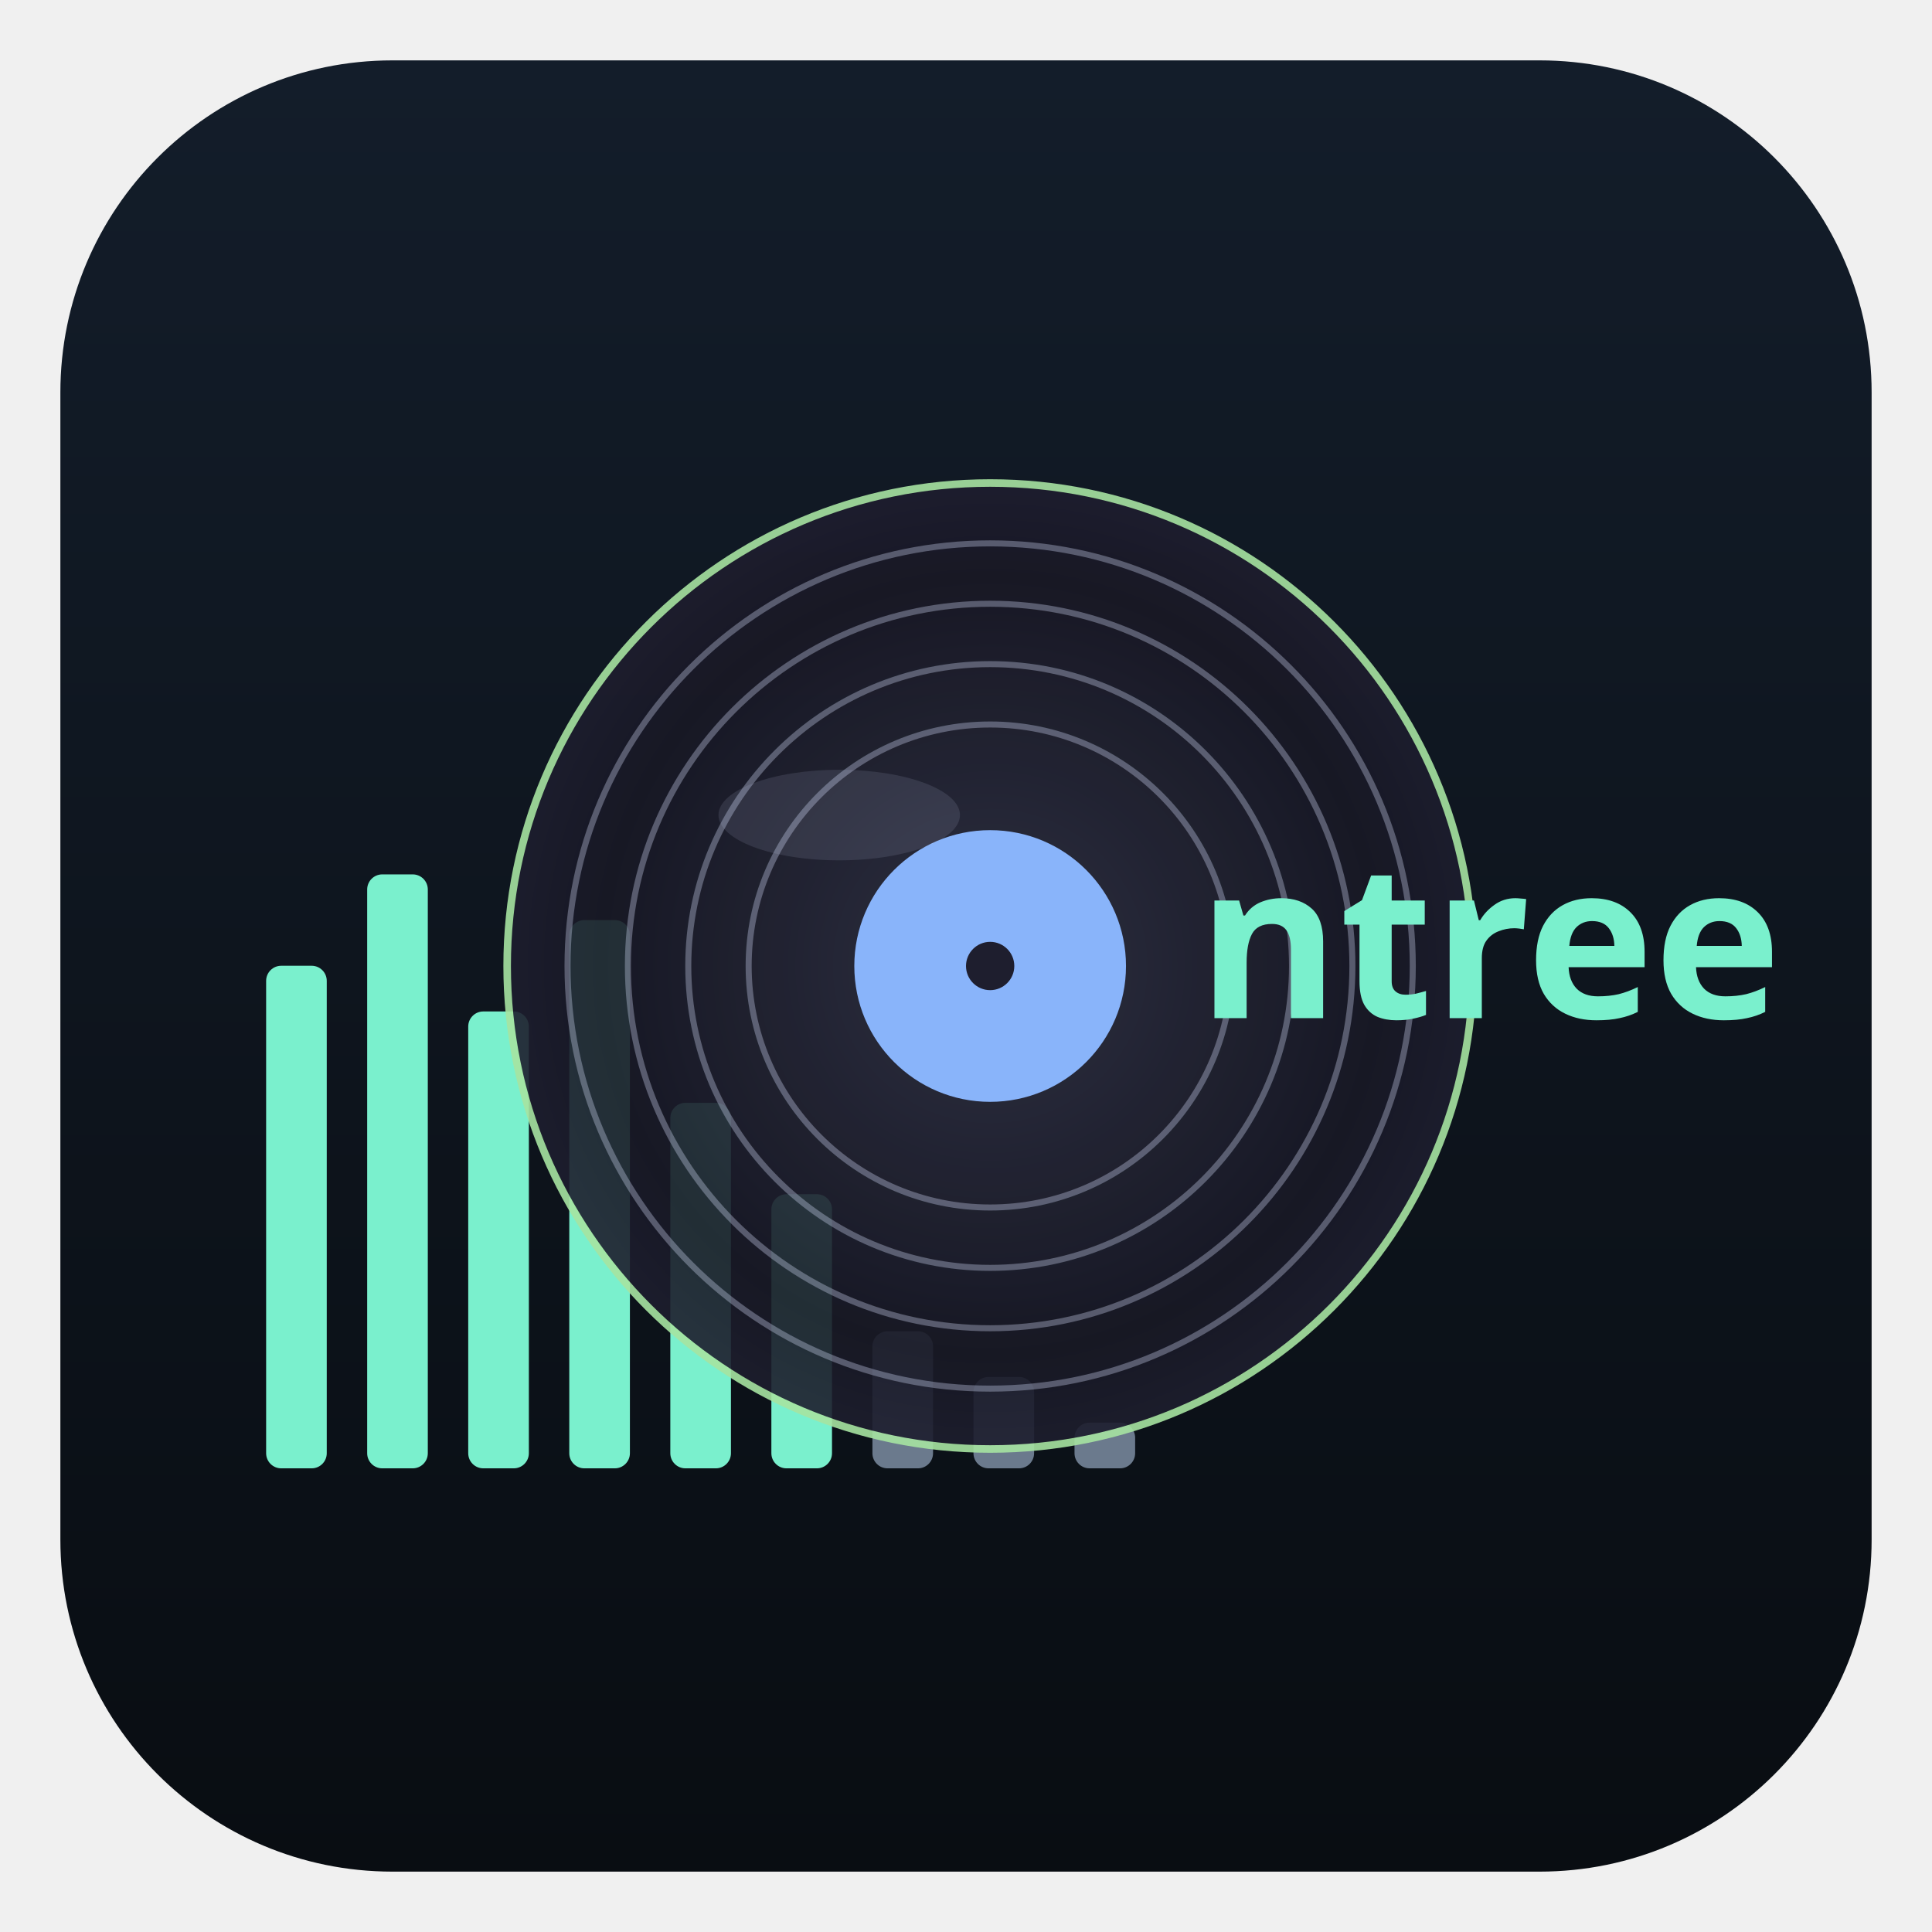
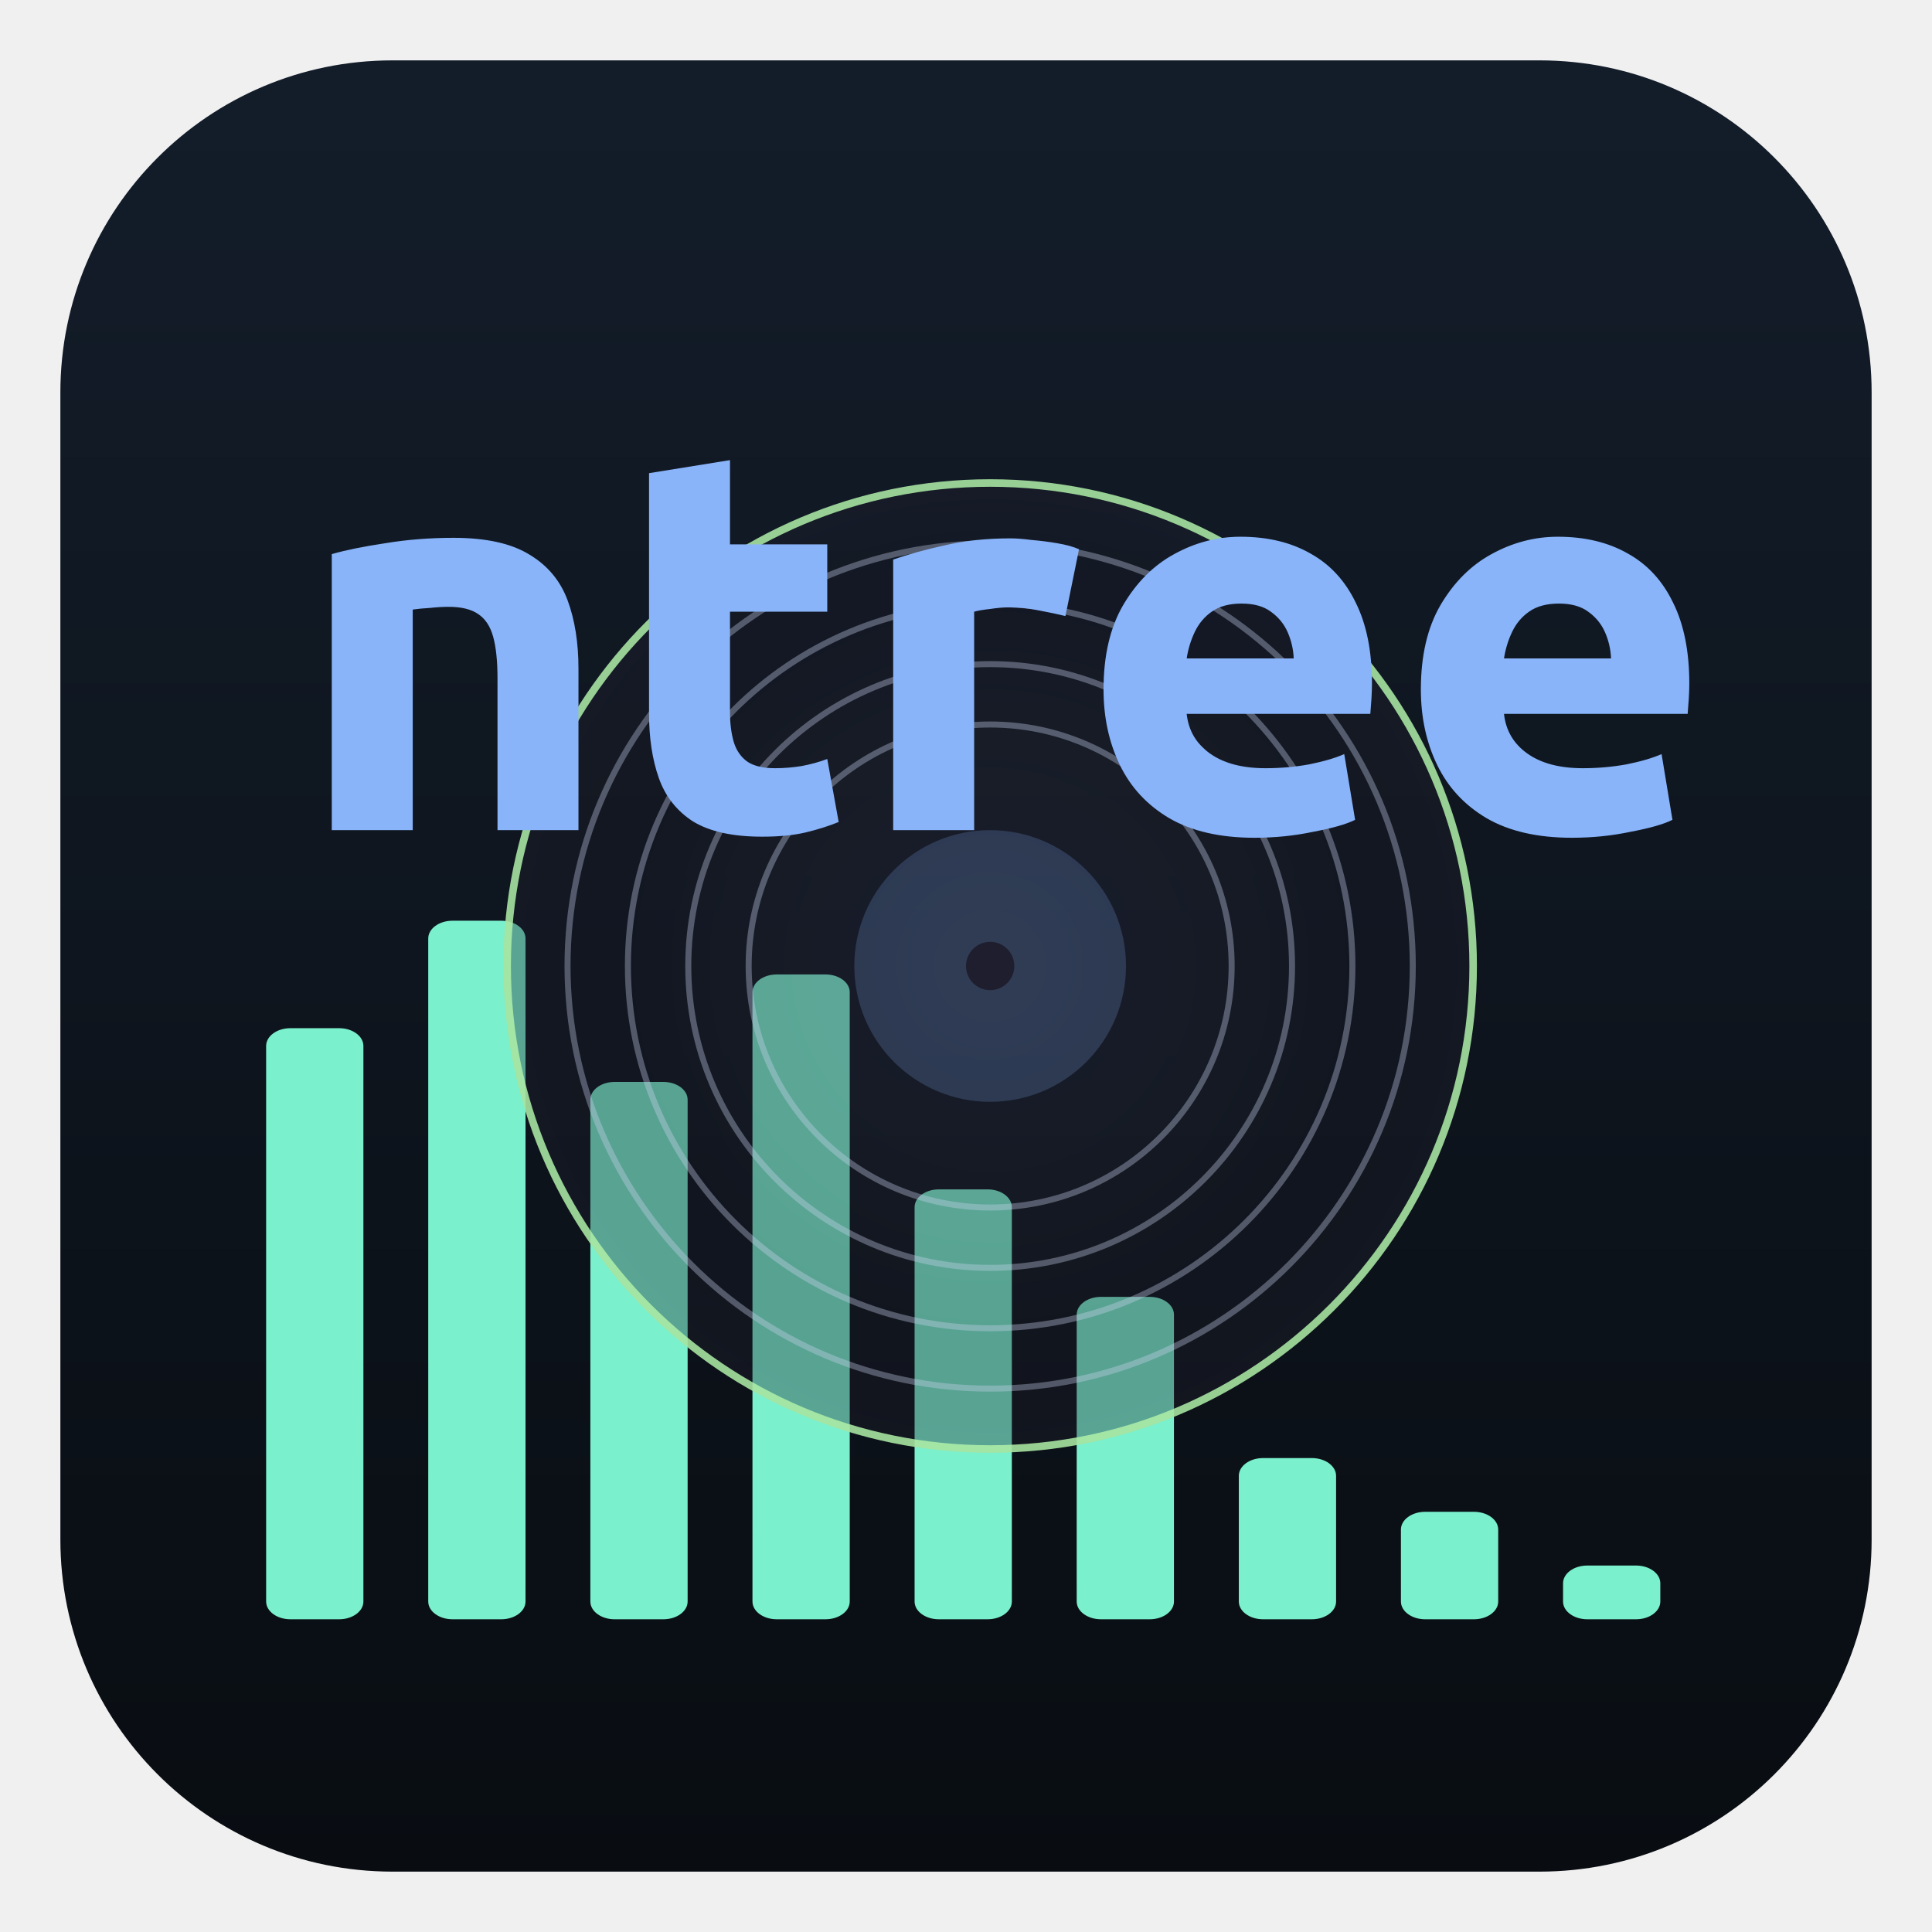
- <svg xmlns="http://www.w3.org/2000/svg" width="128" height="128" viewBox="0 0 128 128" version="1.1" id="svg12">
-   <defs id="defs2">
-     <linearGradient id="bg" x1="0" y1="0" x2="0" y2="1">
-       <stop offset="0%" stop-color="#131d2a" id="stop1" />
-       <stop offset="100%" stop-color="#090d12" id="stop2" />
+ <svg xmlns="http://www.w3.org/2000/svg" width="128" height="128" viewBox="0 0 128 128" fill="none">
+   <g id="ntree 2">
+     <path id="rect2" d="M102 4H26C13.85 4 4 13.85 4 26V102C4 114.15 13.85 124 26 124H102C114.15 124 124 114.15 124 102V26C124 13.85 114.15 4 102 4Z" fill="url(#paint0_linear_3311_2)" />
+     <g id="g9">
+       <path id="rect4" d="M22.472 68.12H19.236C18.35 68.12 17.632 68.647 17.632 69.296V106.105C17.632 106.754 18.35 107.281 19.236 107.281H22.472C23.358 107.281 24.076 106.754 24.076 106.105V69.296C24.076 68.647 23.358 68.12 22.472 68.12Z" fill="#7AF0CD" />
+       <path id="rect5" d="M33.212 61H29.977C29.091 61 28.372 61.527 28.372 62.176V106.105C28.372 106.754 29.091 107.281 29.977 107.281H33.212C34.098 107.281 34.817 106.754 34.817 106.105V62.176C34.817 61.527 34.098 61 33.212 61Z" fill="#7AF0CD" />
+       <path id="rect6" d="M43.953 71.68H40.717C39.831 71.68 39.113 72.207 39.113 72.856V106.105C39.113 106.754 39.831 107.281 40.717 107.281H43.953C44.839 107.281 45.557 106.754 45.557 106.105V72.856C45.557 72.207 44.839 71.68 43.953 71.68Z" fill="#7AF0CD" />
+       <path id="rect7" d="M54.693 64.56H51.458C50.572 64.56 49.853 65.087 49.853 65.736V106.105C49.853 106.754 50.572 107.281 51.458 107.281H54.693C55.579 107.281 56.297 106.754 56.297 106.105V65.736C56.297 65.087 55.579 64.56 54.693 64.56Z" fill="#7AF0CD" />
+       <path id="rect8" d="M65.434 78.8H62.198C61.312 78.8 60.594 79.327 60.594 79.977V106.105C60.594 106.754 61.312 107.281 62.198 107.281H65.434C66.32 107.281 67.038 106.754 67.038 106.105V79.977C67.038 79.327 66.32 78.8 65.434 78.8Z" fill="#7AF0CD" />
+       <path id="rect9" d="M76.174 85.921H72.939C72.052 85.921 71.334 86.447 71.334 87.097V106.105C71.334 106.754 72.052 107.281 72.939 107.281H76.174C77.06 107.281 77.778 106.754 77.778 106.105V87.097C77.778 86.447 77.06 85.921 76.174 85.921Z" fill="#7AF0CD" />
+     </g>
+     <g id="g12">
+       <path id="rect10" d="M86.915 96.601H83.679C82.793 96.601 82.075 97.127 82.075 97.777V106.105C82.075 106.754 82.793 107.281 83.679 107.281H86.915C87.801 107.281 88.519 106.754 88.519 106.105V97.777C88.519 97.127 87.801 96.601 86.915 96.601Z" fill="#7AF0CD" />
+       <path id="rect11" d="M97.655 100.161H94.419C93.534 100.161 92.815 100.687 92.815 101.337V106.105C92.815 106.754 93.534 107.281 94.419 107.281H97.655C98.541 107.281 99.26 106.754 99.26 106.105V101.337C99.26 100.687 98.541 100.161 97.655 100.161Z" fill="#7AF0CD" />
+       <path id="rect12" d="M108.396 103.721H105.16C104.274 103.721 103.556 104.247 103.556 104.897V106.105C103.556 106.754 104.274 107.281 105.16 107.281H108.396C109.282 107.281 110 106.754 110 106.105V104.897C110 104.247 109.282 103.721 108.396 103.721Z" fill="#7AF0CD" />
+     </g>
+     <g id="svg12-3">
+       <path id="circle6" opacity="0.9" d="M65.6 96C83.273 96 97.6 81.673 97.6 64C97.6 46.327 83.273 32 65.6 32C47.927 32 33.6 46.327 33.6 64C33.6 81.673 47.927 96 65.6 96Z" fill="url(#paint1_radial_3311_2)" fill-opacity="0.4" stroke="#A6E3A1" stroke-width="0.5" />
+       <g id="g10" opacity="0.35">
+         <path id="circle7" d="M65.6 92C81.064 92 93.6 79.464 93.6 64C93.6 48.536 81.064 36 65.6 36C50.136 36 37.6 48.536 37.6 64C37.6 79.464 50.136 92 65.6 92Z" stroke="#CDD6F4" stroke-width="0.4" />
+         <path id="circle8" d="M65.6 88C78.855 88 89.6 77.255 89.6 64C89.6 50.745 78.855 40 65.6 40C52.345 40 41.6 50.745 41.6 64C41.6 77.255 52.345 88 65.6 88Z" stroke="#CDD6F4" stroke-width="0.4" />
+         <path id="circle9" d="M65.6 84C76.646 84 85.6 75.046 85.6 64C85.6 52.954 76.646 44 65.6 44C54.554 44 45.6 52.954 45.6 64C45.6 75.046 54.554 84 65.6 84Z" stroke="#CDD6F4" stroke-width="0.4" />
+         <path id="circle10" d="M65.6 80C74.437 80 81.6 72.837 81.6 64C81.6 55.163 74.437 48 65.6 48C56.763 48 49.6 55.163 49.6 64C49.6 72.837 56.763 80 65.6 80Z" stroke="#CDD6F4" stroke-width="0.4" />
+       </g>
+       <path id="circle11" d="M65.6 73C70.571 73 74.6 68.971 74.6 64C74.6 59.029 70.571 55 65.6 55C60.629 55 56.6 59.029 56.6 64C56.6 68.971 60.629 73 65.6 73Z" fill="#89B4FA" fill-opacity="0.2" />
+       <path id="circle12" d="M65.6 65.6C66.484 65.6 67.2 64.884 67.2 64C67.2 63.116 66.484 62.4 65.6 62.4C64.716 62.4 64 63.116 64 64C64 64.884 64.716 65.6 65.6 65.6Z" fill="#1E1E2E" />
+     </g>
+     <path id="ntree" d="M21.981 55V36.712C22.893 36.448 24.069 36.208 25.509 35.992C26.949 35.752 28.461 35.632 30.045 35.632C32.205 35.632 33.885 36.004 35.085 36.748C36.285 37.468 37.125 38.476 37.605 39.772C38.085 41.068 38.325 42.58 38.325 44.308V55H32.961V44.956C32.961 43.804 32.865 42.88 32.673 42.184C32.481 41.488 32.145 40.984 31.665 40.672C31.209 40.36 30.561 40.204 29.721 40.204C29.337 40.204 28.929 40.228 28.497 40.276C28.065 40.3 27.681 40.336 27.345 40.384V55H21.981ZM50.488 55.432C48.544 55.432 47.02 55.096 45.916 54.424C44.836 53.728 44.08 52.768 43.648 51.544C43.216 50.32 43 48.892 43 47.26V31.348L48.364 30.484V36.064H54.808V40.528H48.364V47.188C48.364 47.932 48.448 48.592 48.616 49.168C48.784 49.72 49.084 50.152 49.516 50.464C49.948 50.752 50.56 50.896 51.352 50.896C51.928 50.896 52.516 50.848 53.116 50.752C53.74 50.632 54.304 50.476 54.808 50.284L55.564 54.46C54.916 54.724 54.196 54.952 53.404 55.144C52.612 55.336 51.64 55.432 50.488 55.432ZM59.176 55V37.072C60.136 36.736 61.264 36.424 62.56 36.136C63.88 35.824 65.344 35.668 66.952 35.668C67.336 35.668 67.804 35.704 68.356 35.776C68.932 35.824 69.496 35.896 70.048 35.992C70.624 36.088 71.104 36.22 71.488 36.388L70.588 40.816C70.108 40.696 69.544 40.576 68.896 40.456C68.248 40.312 67.552 40.24 66.808 40.24C66.472 40.24 66.064 40.276 65.584 40.348C65.128 40.396 64.78 40.456 64.54 40.528V55H59.176ZM83.12 55.504C80.84 55.504 78.956 55.072 77.468 54.208C76.004 53.344 74.912 52.168 74.192 50.68C73.472 49.192 73.112 47.524 73.112 45.676C73.112 43.444 73.544 41.584 74.408 40.096C75.296 38.584 76.424 37.456 77.792 36.712C79.184 35.944 80.648 35.56 82.184 35.56C83.984 35.56 85.532 35.932 86.828 36.676C88.124 37.396 89.12 38.476 89.816 39.916C90.536 41.356 90.896 43.144 90.896 45.28C90.896 45.592 90.884 45.94 90.86 46.324C90.836 46.684 90.812 47.008 90.788 47.296H78.62C78.74 48.4 79.256 49.276 80.168 49.924C81.08 50.572 82.304 50.896 83.84 50.896C84.824 50.896 85.784 50.812 86.72 50.644C87.68 50.452 88.46 50.224 89.06 49.96L89.78 54.316C89.204 54.604 88.28 54.868 87.008 55.108C85.76 55.372 84.464 55.504 83.12 55.504ZM78.62 43.624H85.712C85.688 43.024 85.556 42.448 85.316 41.896C85.076 41.344 84.704 40.888 84.2 40.528C83.72 40.168 83.072 39.988 82.256 39.988C81.44 39.988 80.78 40.168 80.276 40.528C79.796 40.864 79.424 41.308 79.16 41.86C78.896 42.412 78.716 43 78.62 43.624ZM104.144 55.504C101.864 55.504 99.98 55.072 98.492 54.208C97.028 53.344 95.936 52.168 95.216 50.68C94.496 49.192 94.136 47.524 94.136 45.676C94.136 43.444 94.568 41.584 95.432 40.096C96.32 38.584 97.448 37.456 98.816 36.712C100.208 35.944 101.672 35.56 103.208 35.56C105.008 35.56 106.556 35.932 107.852 36.676C109.148 37.396 110.144 38.476 110.84 39.916C111.56 41.356 111.92 43.144 111.92 45.28C111.92 45.592 111.908 45.94 111.884 46.324C111.86 46.684 111.836 47.008 111.812 47.296H99.644C99.764 48.4 100.28 49.276 101.192 49.924C102.104 50.572 103.328 50.896 104.864 50.896C105.848 50.896 106.808 50.812 107.744 50.644C108.704 50.452 109.484 50.224 110.084 49.96L110.804 54.316C110.228 54.604 109.304 54.868 108.032 55.108C106.784 55.372 105.488 55.504 104.144 55.504ZM99.644 43.624H106.736C106.712 43.024 106.58 42.448 106.34 41.896C106.1 41.344 105.728 40.888 105.224 40.528C104.744 40.168 104.096 39.988 103.28 39.988C102.464 39.988 101.804 40.168 101.3 40.528C100.82 40.864 100.448 41.308 100.184 41.86C99.92 42.412 99.74 43 99.644 43.624Z" fill="#89B4FA" />
+   </g>
+   <defs>
+     <linearGradient id="paint0_linear_3311_2" x1="4" y1="4" x2="4" y2="124" gradientUnits="userSpaceOnUse">
+       <stop stop-color="#131D2A" />
+       <stop offset="1" stop-color="#090D12" />
    </linearGradient>
-     <radialGradient id="vinyl" cx="64" cy="78" r="32.25" fx="64" fy="78" gradientUnits="userSpaceOnUse">
-       <stop offset="0%" stop-color="#313244" id="stop3" />
-       <stop offset="80%" stop-color="#181825" id="stop4" />
-       <stop offset="100%" stop-color="#1e1e2e" id="stop5" />
+     <radialGradient id="paint1_radial_3311_2" cx="0" cy="0" r="1" gradientUnits="userSpaceOnUse" gradientTransform="translate(65.6 64) scale(32.25)">
+       <stop stop-color="#313244" />
+       <stop offset="0.8" stop-color="#181825" />
+       <stop offset="1" stop-color="#1E1E2E" />
    </radialGradient>
  </defs>
-   <rect x="4" y="4" width="120" height="120" rx="22" ry="22" fill="url(#bg)" id="rect2" />
-   <g fill="#7af0cd" id="g9" transform="matrix(0.6694699,0,0,1.513486,2.903472,-66.17559)">
-     <rect x="22" y="86" width="6" height="22" rx="1.494" id="rect4" ry="0.661" />
-     <rect x="32" y="82" width="6" height="26" rx="1.494" id="rect5" ry="0.661" />
-     <rect x="42" y="88" width="6" height="20" rx="1.494" id="rect6" ry="0.661" />
-     <rect x="52" y="84" width="6" height="24" rx="1.494" id="rect7" ry="0.661" />
-     <rect x="62" y="92" width="6" height="16" rx="1.494" id="rect8" ry="0.661" />
-     <rect x="72" y="96" width="6" height="12" rx="1.494" id="rect9" ry="0.661" />
-   </g>
-   <g fill="#6b7a8d" id="g12" transform="matrix(0.6694699,0,0,1.513486,2.903472,-66.17559)">
-     <rect x="82" y="102" width="6" height="6" rx="1.494" id="rect10" ry="0.661" />
-     <rect x="92" y="104" width="6" height="4" rx="1.494" id="rect11" ry="0.661" />
-     <rect x="102" y="106" width="6" height="2" rx="1.494" id="rect12" ry="0.661" />
-   </g>
-   <g id="svg12-3" transform="translate(1.6,-14)">
-     <circle cx="64" cy="78" r="32" fill="url(#vinyl)" stroke="#a6e3a1" stroke-width="0.5" opacity="0.9" id="circle6" style="fill:url(#vinyl)" />
-     <g fill="none" stroke="#cdd6f4" stroke-width="0.4" opacity="0.35" id="g10">
-       <circle cx="64" cy="78" r="28" id="circle7" />
-       <circle cx="64" cy="78" r="24" id="circle8" />
-       <circle cx="64" cy="78" r="20" id="circle9" />
-       <circle cx="64" cy="78" r="16" id="circle10" />
-     </g>
-     <circle cx="64" cy="78" r="9" fill="#89b4fa" id="circle11" />
-     <circle cx="64" cy="78" r="1.6" fill="#1e1e2e" id="circle12" />
-     <ellipse cx="54" cy="68" rx="8" ry="3" fill="#cdd6f4" opacity="0.12" id="ellipse12" />
-   </g>
-   <g id="layer1" transform="matrix(0.7579677,0,0,0.7579677,28.02382,14.60101)">
-     <text xml:space="preserve" style="font-weight:bold;font-size:18.845px;font-family:'Ubuntu Sans';-inkscape-font-specification:'Ubuntu Sans Bold';writing-mode:lr-tb;direction:ltr;fill:#7af0cd;fill-opacity:1;stroke:#ffffff;stroke-width:22.614;stroke-opacity:0" x="67.712" y="69.73" id="text12">
-       <tspan id="tspan12" x="67.712" y="69.73" style="stroke-width:22.614">ntree</tspan>
-     </text>
-   </g>
</svg>
